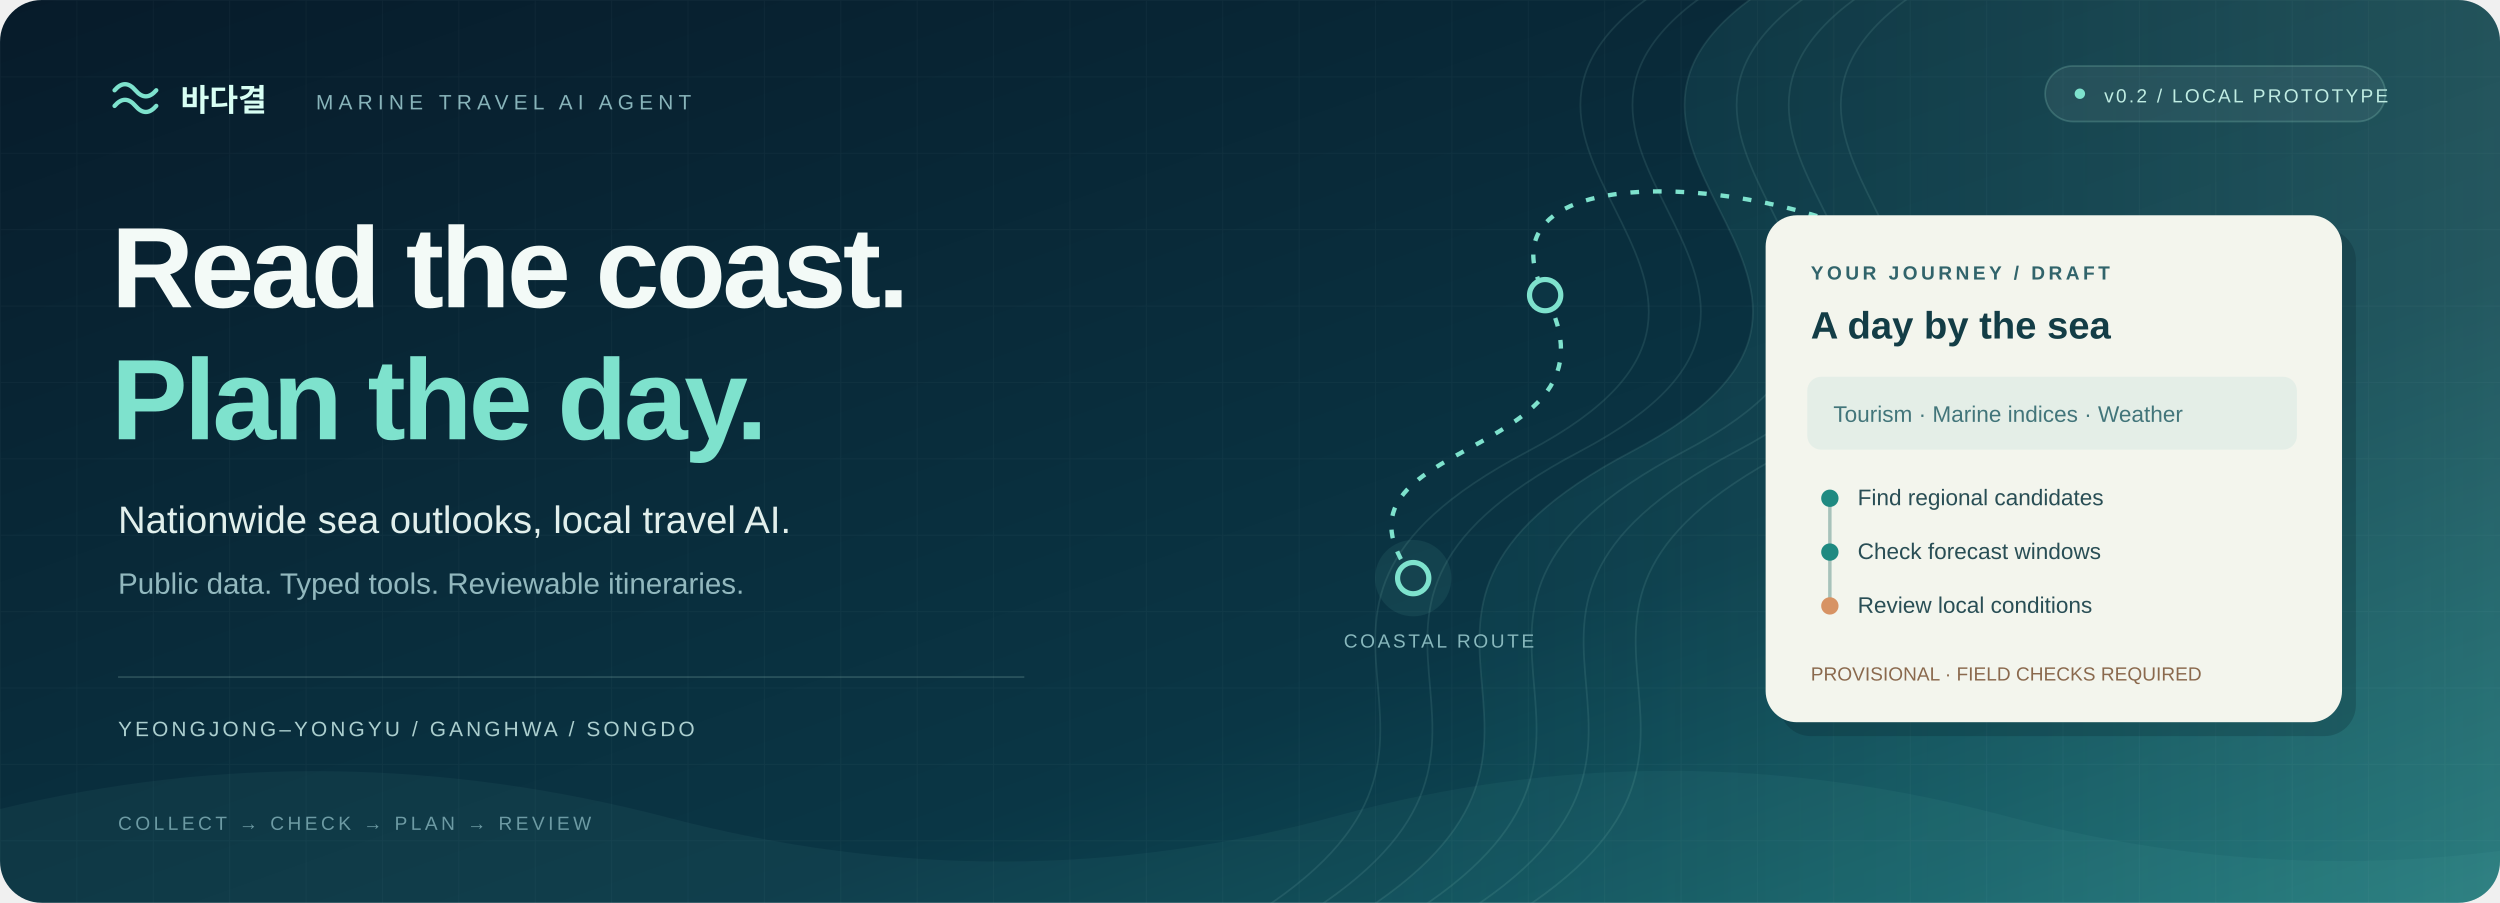
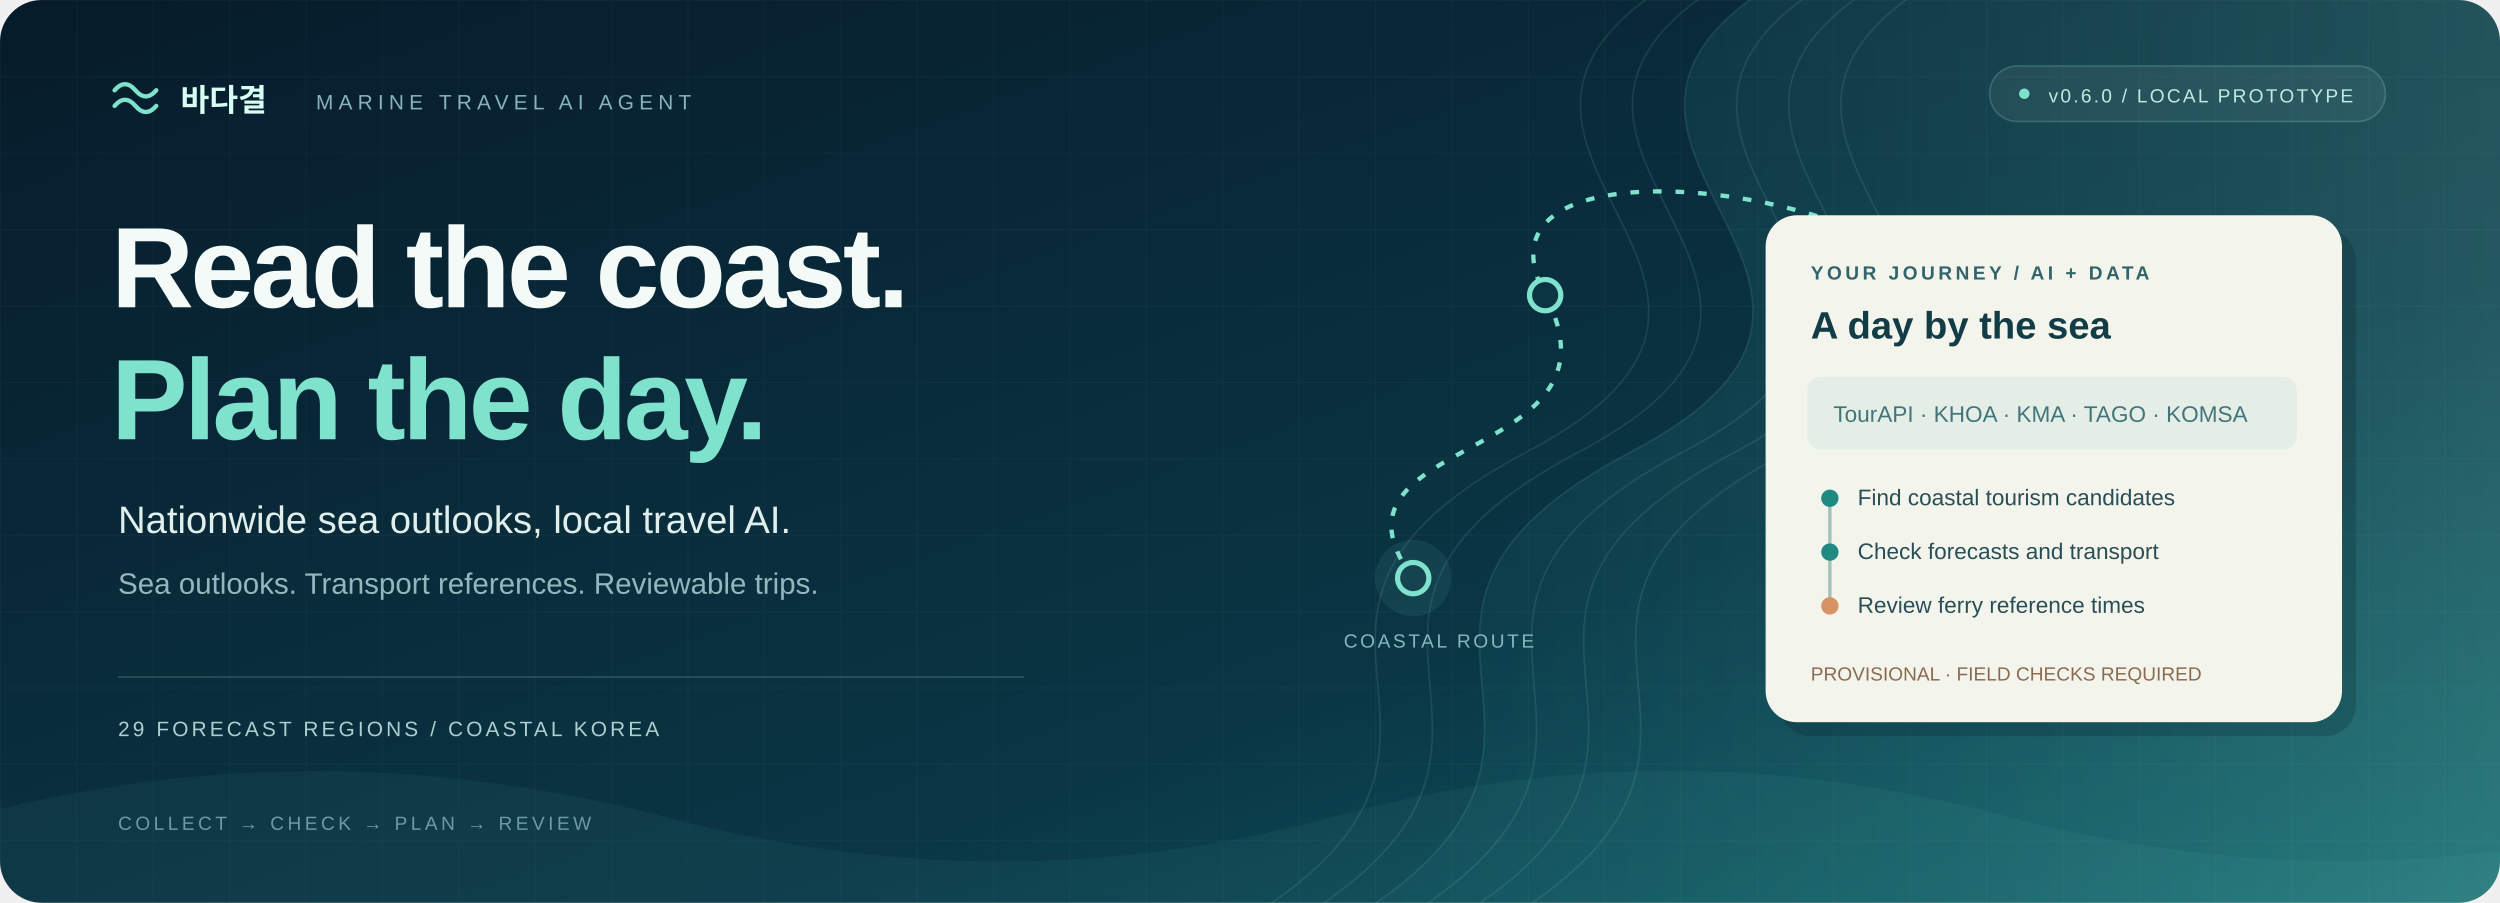
<svg xmlns="http://www.w3.org/2000/svg" width="1440" height="520" viewBox="0 0 1440 520" role="img" aria-labelledby="title desc">
  <defs>
    <linearGradient id="ocean" x1="0" y1="0" x2="1" y2="1">
      <stop stop-color="#071b2a" />
      <stop offset=".65" stop-color="#0a3645" />
      <stop offset="1" stop-color="#12636b" />
    </linearGradient>
    <linearGradient id="shore">
      <stop stop-color="#30b8b5" stop-opacity=".04" />
      <stop offset="1" stop-color="#9ff2d9" stop-opacity=".2" />
    </linearGradient>
    <pattern id="grid" width="44" height="44" patternUnits="userSpaceOnUse">
      <path d="M44 0H0V44" fill="none" stroke="#d0f4ed" stroke-opacity=".035" />
    </pattern>
    <clipPath id="frame">
      <rect width="1440" height="520" rx="24" />
    </clipPath>
  </defs>
  <g clip-path="url(#frame)">
    <rect width="1440" height="520" fill="url(#ocean)" />
    <rect width="1440" height="520" fill="url(#grid)" />
    <path d="M1040-20C850 80 1130 160 940 260S960 430 760 540H1500V-20Z" fill="url(#shore)" />
    <g fill="none" stroke="#97d6ce" stroke-opacity=".12">
      <path d="M980-20C790 80 1070 160 880 260S900 430 700 540" />
      <path d="M1010-20C820 80 1100 160 910 260S930 430 730 540" />
      <path d="M1040-20C850 80 1130 160 940 260S960 430 760 540" />
      <path d="M1070-20C880 80 1160 160 970 260S990 430 790 540" />
      <path d="M1100-20C910 80 1190 160 1000 260S1020 430 820 540" />
      <path d="M1130-20C940 80 1220 160 1030 260S1050 430 850 540" />
    </g>
    <path d="M0 466Q190 420 385 471T770 470T1155 470T1540 470V530H0Z" fill="#87e7d8" opacity=".05" />
    <g font-family="Segoe UI,Arial,Malgun Gothic,sans-serif">
      <g transform="translate(66 48)" fill="none" stroke="#7ee2cd" stroke-width="2.5" stroke-linecap="round">
        <path d="M0 4Q6-3 12 4T24 4M0 13Q6 6 12 13T24 13" />
      </g>
      <text x="104" y="64" fill="#d8fff4" font-size="18" font-weight="700">바다결</text>
      <text x="182" y="63" fill="#88b4ba" font-size="12" letter-spacing="3">MARINE TRAVEL AI AGENT</text>
-       <rect x="1178" y="38" width="196" height="32" rx="16" fill="#ffffff" fill-opacity=".06" stroke="#a5ebd8" stroke-opacity=".2" />
-       <circle cx="1198" cy="54" r="3" fill="#7ee2cd" />
-       <text x="1212" y="59" fill="#bfece2" font-size="11" letter-spacing="1.3">v0.2 / LOCAL PROTOTYPE</text>
+       <rect x="1146" y="38" width="228" height="32" rx="16" fill="#ffffff" fill-opacity=".06" stroke="#a5ebd8" stroke-opacity=".2" />
+       <circle cx="1166" cy="54" r="3" fill="#7ee2cd" />
+       <text x="1180" y="59" fill="#bfece2" font-size="11" letter-spacing="1.3">v0.6.0 / LOCAL PROTOTYPE</text>
      <text x="64" y="177" fill="#f3faf7" font-size="66" font-weight="700" letter-spacing="-2">Read the coast.</text>
      <text x="64" y="253" fill="#7ee2cd" font-size="66" font-weight="700" letter-spacing="-2">Plan the day.</text>
      <text x="68" y="307" fill="#e1efec" font-size="22">Nationwide sea outlooks, local travel AI.</text>
-       <text x="68" y="342" fill="#92b8be" font-size="17">Public data. Typed tools. Reviewable itineraries.</text>
+       <text x="68" y="342" fill="#92b8be" font-size="17">Sea outlooks. Transport references. Reviewable trips.</text>
      <path d="M68 390H590" stroke="#c1ede2" stroke-opacity=".18" />
-       <text x="68" y="424" fill="#accfcf" font-size="12" letter-spacing="1.8">YEONGJONG–YONGYU / GANGHWA / SONGDO</text>
+       <text x="68" y="424" fill="#accfcf" font-size="12" letter-spacing="1.8">29 FORECAST REGIONS / COASTAL KOREA</text>
      <text x="68" y="478" fill="#6d9ba4" font-size="11" letter-spacing="2">COLLECT → CHECK → PLAN → REVIEW</text>
      <path d="M814 333C752 250 942 268 890 170S1100 111 1114 170" fill="none" stroke="#7ee2cd" stroke-width="2.5" stroke-dasharray="5 8" />
      <g fill="#0c3544" stroke="#7ee2cd" stroke-width="3">
        <circle cx="814" cy="333" r="9" />
        <circle cx="890" cy="170" r="9" />
      </g>
      <circle cx="814" cy="333" r="22" fill="#7ee2cd" opacity=".08" />
      <text x="774" y="373" fill="#88b8bd" font-size="11" letter-spacing="1.5">COASTAL ROUTE</text>
      <rect x="1025" y="132" width="332" height="292" rx="18" fill="#00131e" opacity=".2" />
      <rect x="1017" y="124" width="332" height="292" rx="18" fill="#f3f5ed" />
-       <text x="1043" y="161" fill="#31646b" font-size="11" letter-spacing="2" font-weight="700">YOUR JOURNEY / DRAFT</text>
+       <text x="1043" y="161" fill="#31646b" font-size="11" letter-spacing="2" font-weight="700">YOUR JOURNEY / AI + DATA</text>
      <text x="1043" y="195" fill="#133d46" font-size="22" font-weight="700">A day by the sea</text>
      <rect x="1041" y="217" width="282" height="42" rx="8" fill="#e4eee7" />
-       <text x="1056" y="243" fill="#42757a" font-size="13">Tourism · Marine indices · Weather</text>
+       <text x="1056" y="243" fill="#42757a" font-size="13">TourAPI · KHOA · KMA · TAGO · KOMSA</text>
      <path d="M1054 287V345" stroke="#a7c2ba" stroke-width="2" />
      <circle cx="1054" cy="287" r="5" fill="#1f8a81" />
      <circle cx="1054" cy="318" r="5" fill="#1f8a81" />
      <circle cx="1054" cy="349" r="5" fill="#d79364" />
-       <text x="1070" y="291" fill="#294e55" font-size="13">Find regional candidates</text>
-       <text x="1070" y="322" fill="#294e55" font-size="13">Check forecast windows</text>
-       <text x="1070" y="353" fill="#294e55" font-size="13">Review local conditions</text>
+       <text x="1070" y="291" fill="#294e55" font-size="13">Find coastal tourism candidates</text>
+       <text x="1070" y="322" fill="#294e55" font-size="13">Check forecasts and transport</text>
+       <text x="1070" y="353" fill="#294e55" font-size="13">Review ferry reference times</text>
      <text x="1043" y="392" fill="#8a694d" font-size="11">PROVISIONAL · FIELD CHECKS REQUIRED</text>
    </g>
  </g>
</svg>
